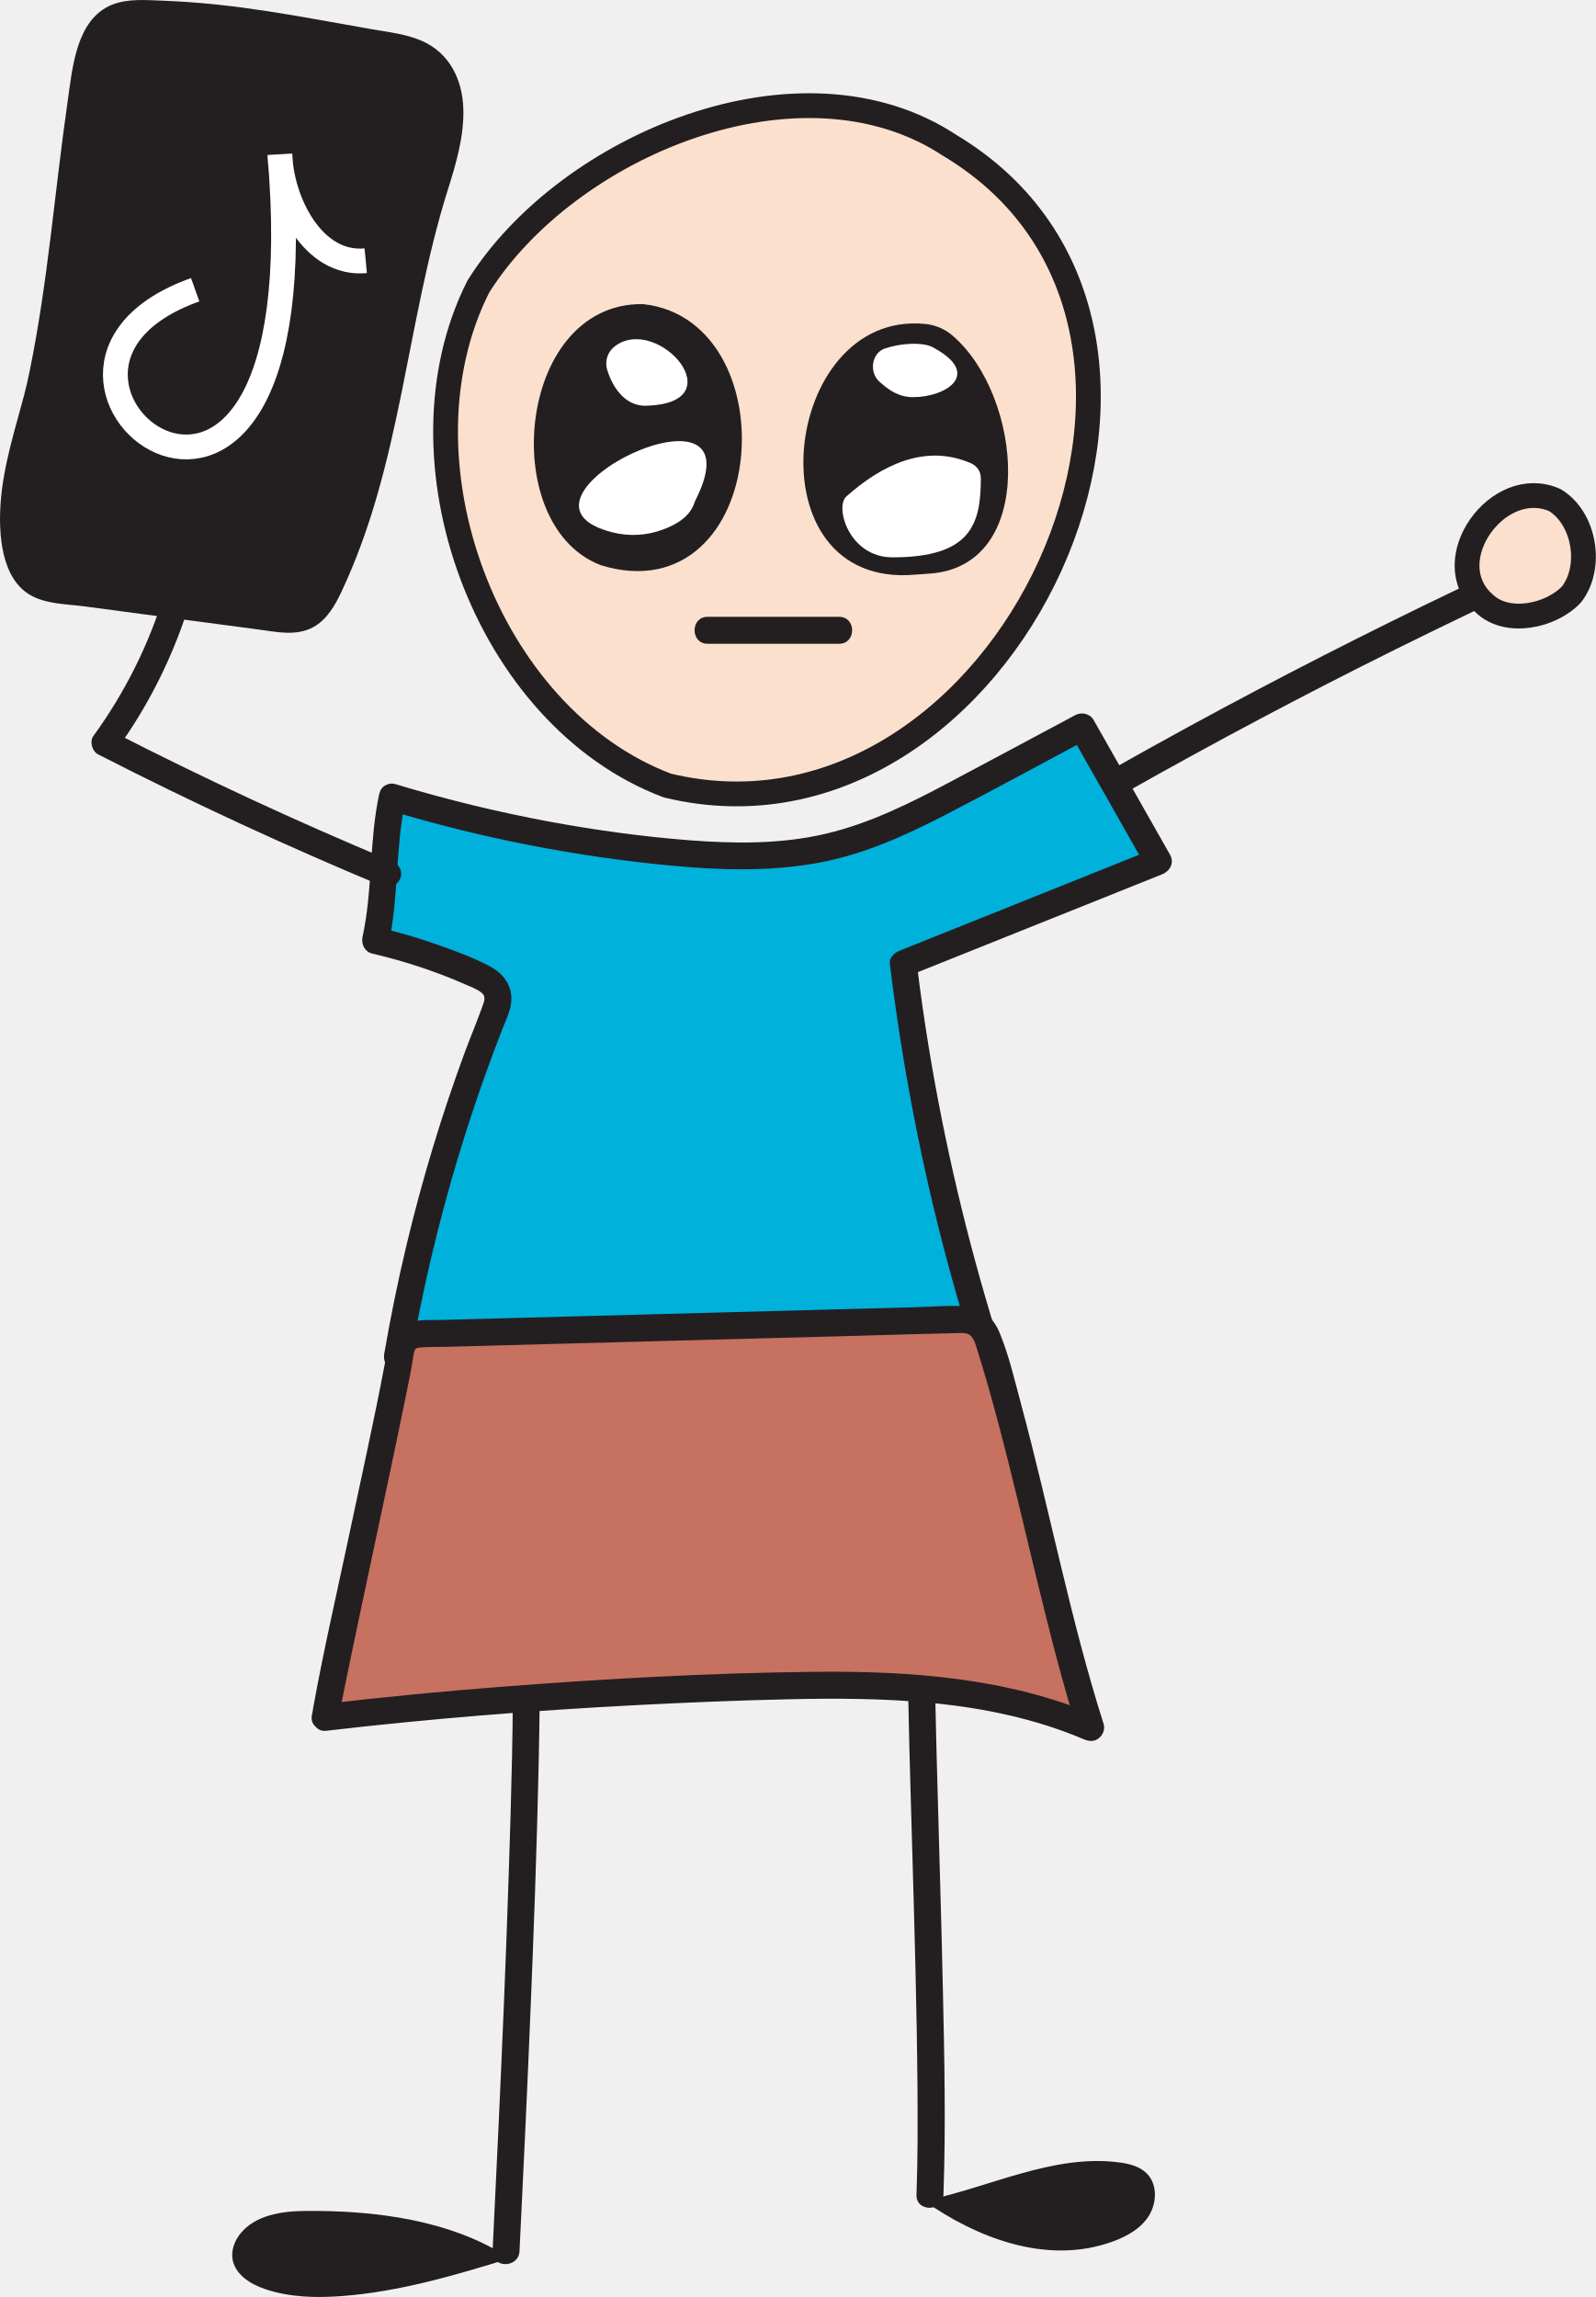
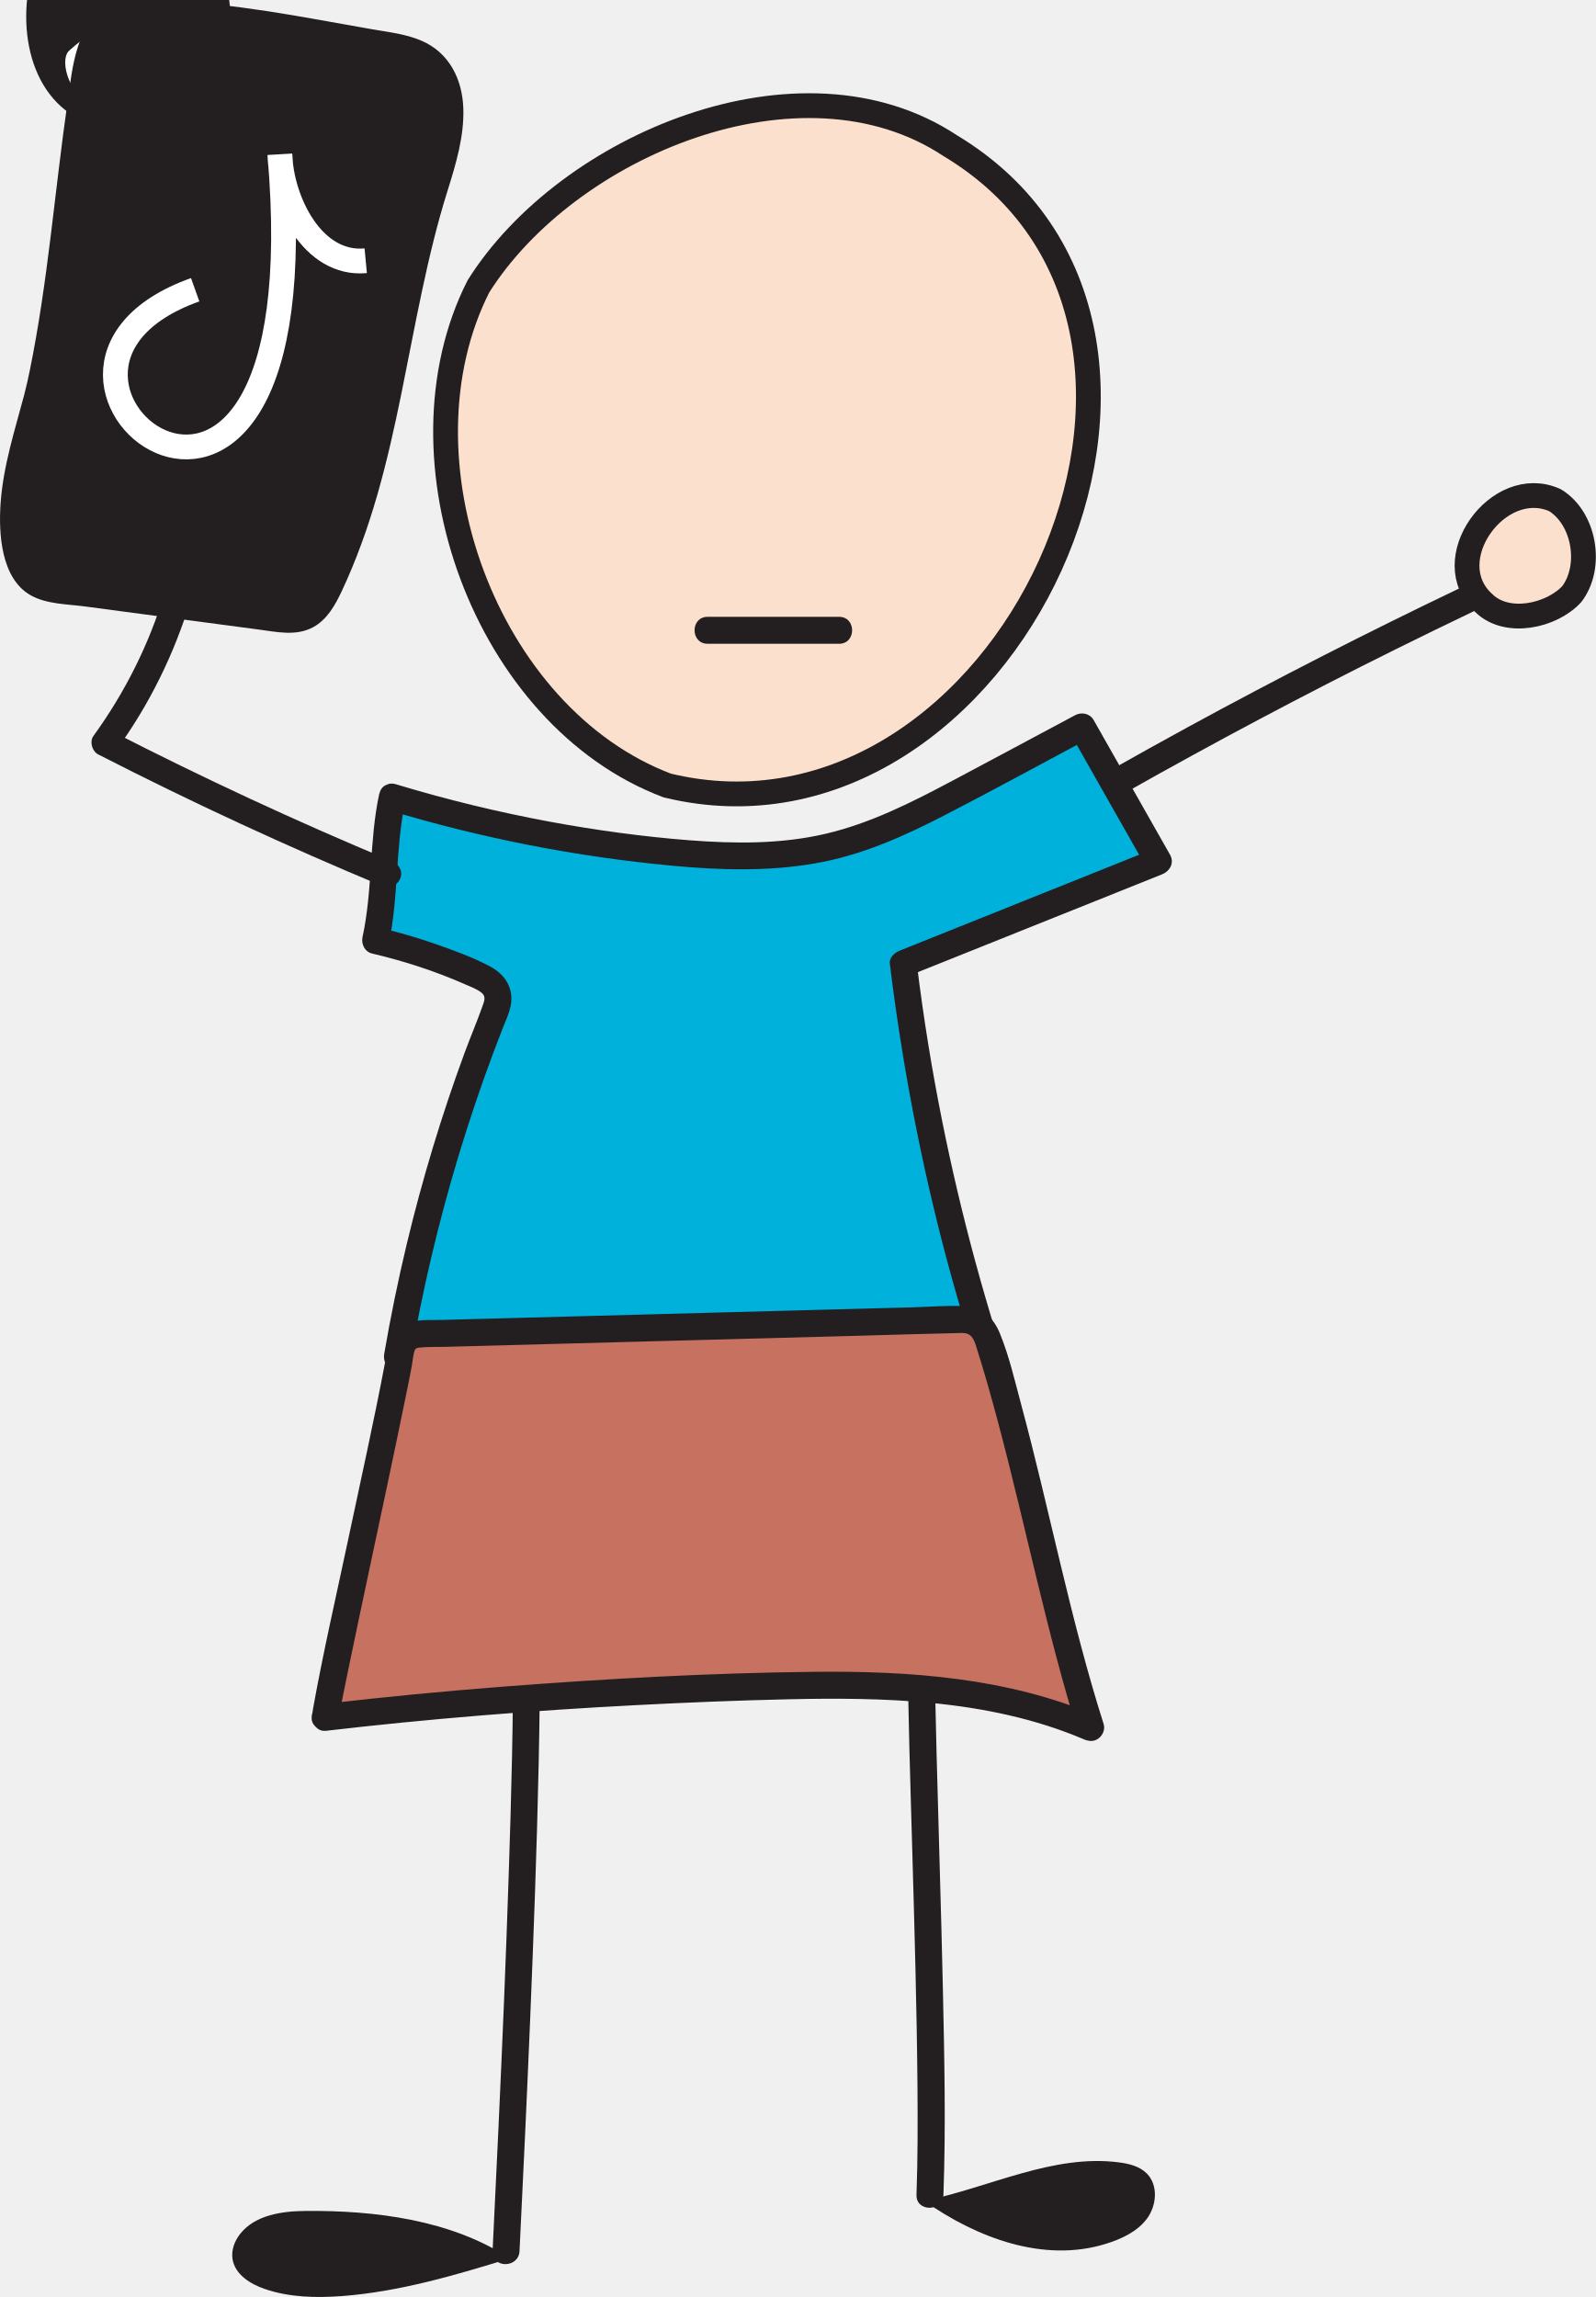
- <svg xmlns="http://www.w3.org/2000/svg" id="Layer_2" data-name="Layer 2" viewBox="0 0 296.16 426.28">
-   <defs>
-     <style>
-       .cls-1 {
-         fill: #fce0ce;
-       }
- 
-       .cls-1, .cls-2 {
-         stroke: #231f20;
-       }
- 
-       .cls-1, .cls-2, .cls-3 {
-         stroke-miterlimit: 10;
-         stroke-width: 4.6px;
-       }
- 
-       .cls-4 {
-         fill: #c77161;
-       }
- 
-       .cls-4, .cls-5, .cls-6, .cls-7 {
-         stroke-width: 0px;
-       }
- 
-       .cls-2, .cls-6 {
-         fill: #231f20;
-       }
- 
-       .cls-5 {
-         fill: #00b1dc;
-       }
- 
-       .cls-3 {
-         fill: none;
-         stroke: #fff;
-       }
- 
-       .cls-7 {
-         fill: #fff;
-       }
-     </style>
-   </defs>
-   <g id="Figures">
-     <g id="Kids">
-       <g id="Kid_2" data-name="Kid 2">
-         <g id="Legs">
+ <svg xmlns="http://www.w3.org/2000/svg" id="eO6v8jmD9X41" viewBox="0 0 296.16 426.28" shape-rendering="geometricPrecision" text-rendering="geometricPrecision">
+   <style>
+ #eO6v8jmD9X419_tr {animation: eO6v8jmD9X419_tr__tr 1500ms linear infinite normal forwards}@keyframes eO6v8jmD9X419_tr__tr { 0% {transform: translate(205.0197px,147.3343px) rotate(0deg)} 20% {transform: translate(205.0197px,147.3343px) rotate(18.17958deg)} 66.667% {transform: translate(205.0197px,147.3343px) rotate(-41.16025deg)} 100% {transform: translate(205.0197px,147.3343px) rotate(-0.749947deg)}} #eO6v8jmD9X427_to {animation: eO6v8jmD9X427_to__to 1500ms linear infinite normal forwards}@keyframes eO6v8jmD9X427_to__to { 0% {offset-distance: 0%} 20% {offset-distance: 26.517%} 46.667% {offset-distance: 50.526%} 73.333% {offset-distance: 74.156%} 100% {offset-distance: 100%}}
+ </style>
+   <g>
+     <g>
+       <g>
+         <g>
          <g>
-             <path class="cls-6" d="M95.18,304.47c.12,14.32-.29,28.65-.76,42.96-.52,15.92-1.19,31.83-1.93,47.74-.35,7.53-.71,15.07-1.08,22.6-.16,3.22,4.84,3.21,5,0,.7-14.31,1.38-28.62,1.97-42.93.66-15.91,1.25-31.83,1.59-47.75.16-7.54.26-15.08.2-22.62-.03-3.22-5.03-3.22-5,0h0Z" />
-             <path class="cls-6" d="M94.6,419.12c-10.81-7.14-25-8.94-37.96-8.81-4.38.04-9.25.77-12.01,4.18-1.09,1.34-1.76,3.1-1.47,4.81.48,2.79,3.26,4.56,5.94,5.48,4.6,1.58,9.59,1.69,14.44,1.32,10.6-.81,20.89-3.85,31.05-6.98Z" />
+             <path d="M95.18,304.47c.12,14.32-.29,28.65-.76,42.96-.52,15.92-1.19,31.83-1.93,47.74-.35,7.53-.71,15.07-1.08,22.6-.16,3.22,4.84,3.21,5,0c.7-14.31,1.38-28.62,1.97-42.93.66-15.91,1.25-31.83,1.59-47.75.16-7.54.26-15.08.2-22.62-.03-3.22-5.03-3.22-5,0v0h.01Z" fill="#231f20" stroke-width="0" />
+             <path d="M94.6,419.12c-10.81-7.14-25-8.94-37.96-8.81-4.38.04-9.25.77-12.01,4.18-1.09,1.34-1.76,3.1-1.47,4.81.48,2.79,3.26,4.56,5.94,5.48c4.6,1.58,9.59,1.69,14.44,1.32c10.6-.81,20.89-3.85,31.05-6.98h.01Z" fill="#231f20" stroke-width="0" />
          </g>
          <g>
-             <path class="cls-6" d="M168.43,305.06c.07,12.83.51,25.67.87,38.5.41,14.54.84,29.09.96,43.64.05,6.7.06,13.41-.18,20.11-.12,3.22,4.88,3.21,5,0,.46-12.82.17-25.67-.11-38.48-.32-14.55-.8-29.09-1.17-43.64-.17-6.7-.33-13.41-.36-20.12-.02-3.22-5.02-3.22-5,0h0Z" />
-             <path class="cls-6" d="M171.52,408.44c12.12-2.48,23.89-8.74,36.16-7.14,1.87.24,3.83.73,5.16,2.08,2.13,2.16,1.82,5.93,0,8.37-1.82,2.43-4.75,3.77-7.65,4.67-11.46,3.55-23.86-1.06-33.67-7.98Z" />
+             <path d="M168.43,305.06c.07,12.83.51,25.67.87,38.5.41,14.54.84,29.09.96,43.64.05,6.7.06,13.41-.18,20.11-.12,3.22,4.88,3.21,5,0c.46-12.82.17-25.67-.11-38.48-.32-14.55-.8-29.09-1.17-43.64-.17-6.7-.33-13.41-.36-20.12-.02-3.22-5.02-3.22-5,0v0l-.01-.01Z" fill="#231f20" stroke-width="0" />
+             <path d="M171.52,408.44c12.12-2.48,23.89-8.74,36.16-7.14c1.87.24,3.83.73,5.16,2.08c2.13,2.16,1.82,5.93,0,8.37-1.82,2.43-4.75,3.77-7.65,4.67-11.46,3.55-23.86-1.06-33.67-7.98Z" fill="#231f20" stroke-width="0" />
          </g>
        </g>
-         <g id="Clothes">
+         <g>
          <g>
-             <path class="cls-5" d="M72.8,147.93c-1.97,8.8-1.13,17.81-3.11,26.61,6.54,1.52,12.93,3.7,19.04,6.49,1.45.66,3.01,1.5,3.52,3.01.46,1.35-.09,2.82-.62,4.14-8.19,20.53-14.21,41.93-17.93,63.72,36.18-2.62,72.46-3.9,108.73-3.86-7-22.57-11.96-45.78-14.81-69.24,15.78-6.32,31.55-12.64,47.33-18.96-4.72-8.33-9.45-16.65-14.17-24.98-6.93,3.7-13.86,7.4-20.8,11.1-8.28,4.42-16.67,8.88-25.79,11.08-9.91,2.39-20.27,1.99-30.42,1-17.27-1.69-34.38-5.08-50.99-10.12Z" />
-             <path class="cls-6" d="M70.39,147.26c-1.91,8.77-1.2,17.85-3.11,26.61-.28,1.28.37,2.75,1.75,3.08,5.87,1.38,11.64,3.24,17.16,5.67,1.04.46,2.25.88,3.15,1.59s.54,1.54.2,2.51c-1.02,2.87-2.22,5.69-3.28,8.55-4.29,11.63-7.88,23.51-10.77,35.57-1.62,6.76-3.01,13.57-4.19,20.41-.25,1.47.65,3.29,2.41,3.16,28.25-2.04,56.56-3.28,84.88-3.69,7.95-.12,15.9-.17,23.85-.16,1.58,0,2.89-1.6,2.41-3.16-5.39-17.44-9.59-35.23-12.53-53.25-.83-5.1-1.56-10.21-2.18-15.33l-1.84,2.41c15.78-6.32,31.55-12.64,47.33-18.96,1.49-.6,2.36-2.14,1.49-3.67-4.72-8.33-9.45-16.65-14.17-24.98-.68-1.21-2.24-1.53-3.42-.9-7.75,4.14-15.48,8.29-23.24,12.41-7.34,3.9-14.84,7.66-22.98,9.58-8.33,1.97-16.99,1.88-25.47,1.22s-17.28-1.86-25.82-3.44c-9.64-1.79-19.18-4.11-28.56-6.95-3.09-.93-4.41,3.89-1.33,4.82,17.14,5.18,34.78,8.63,52.61,10.3,8.79.82,17.66,1.09,26.4-.41s16.53-5.02,24.19-8.97c8.97-4.62,17.83-9.48,26.73-14.23l-3.42-.9c4.72,8.33,9.45,16.65,14.17,24.98l1.49-3.67c-15.78,6.32-31.55,12.64-47.33,18.96-.93.37-1.98,1.26-1.84,2.41,2.25,18.42,5.72,36.68,10.49,54.61,1.37,5.13,2.84,10.23,4.41,15.29l2.41-3.16c-28.32-.03-56.65.74-84.93,2.33-7.94.45-15.87.96-23.8,1.53l2.41,3.16c2.22-12.92,5.22-25.69,9.02-38.24,1.92-6.35,4.04-12.63,6.36-18.85.55-1.48,1.11-2.95,1.69-4.43.54-1.39,1.23-2.8,1.55-4.26.7-3.29-.93-5.93-3.8-7.46-3.09-1.65-6.49-2.88-9.78-4.04-3.54-1.25-7.14-2.3-10.79-3.16l1.75,3.08c1.91-8.77,1.2-17.85,3.11-26.61.68-3.14-4.13-4.48-4.82-1.33Z" />
+             <path d="M72.8,147.93c-1.97,8.8-1.13,17.81-3.11,26.61c6.54,1.52,12.93,3.7,19.04,6.49c1.45.66,3.01,1.5,3.52,3.01.46,1.35-.09,2.82-.62,4.14-8.19,20.53-14.21,41.93-17.93,63.72c36.18-2.62,72.46-3.9,108.73-3.86-7-22.57-11.96-45.78-14.81-69.24c15.78-6.32,31.55-12.64,47.33-18.96-4.72-8.33-9.45-16.65-14.17-24.98-6.93,3.7-13.86,7.4-20.8,11.1-8.28,4.42-16.67,8.88-25.79,11.08-9.91,2.39-20.27,1.99-30.42,1-17.27-1.69-34.38-5.08-50.99-10.12l.02.01Z" fill="#00b1dc" stroke-width="0" />
+             <path d="M70.39,147.26c-1.91,8.77-1.2,17.85-3.11,26.61-.28,1.28.37,2.75,1.75,3.08c5.87,1.38,11.64,3.24,17.16,5.67c1.04.46,2.25.88,3.15,1.59s.54,1.54.2,2.51c-1.02,2.87-2.22,5.69-3.28,8.55-4.29,11.63-7.88,23.51-10.77,35.57-1.62,6.76-3.01,13.57-4.19,20.41-.25,1.47.65,3.29,2.41,3.16c28.25-2.04,56.56-3.28,84.88-3.69c7.95-.12,15.9-.17,23.85-.16c1.58,0,2.89-1.6,2.41-3.16-5.39-17.44-9.59-35.23-12.53-53.25-.83-5.1-1.56-10.21-2.18-15.33l-1.84,2.41c15.78-6.32,31.55-12.64,47.33-18.96c1.49-.6,2.36-2.14,1.49-3.67-4.72-8.33-9.45-16.65-14.17-24.98-.68-1.21-2.24-1.53-3.42-.9-7.75,4.14-15.48,8.29-23.24,12.41-7.34,3.9-14.84,7.66-22.98,9.58-8.33,1.97-16.99,1.88-25.47,1.22s-17.28-1.86-25.82-3.44c-9.64-1.79-19.18-4.11-28.56-6.95-3.09-.93-4.41,3.89-1.33,4.82c17.14,5.18,34.78,8.63,52.61,10.3c8.79.82,17.66,1.09,26.4-.41s16.53-5.02,24.19-8.97c8.97-4.62,17.83-9.48,26.73-14.23l-3.42-.9c4.72,8.33,9.45,16.65,14.17,24.98l1.49-3.67c-15.78,6.32-31.55,12.64-47.33,18.96-.93.37-1.98,1.26-1.84,2.41c2.25,18.42,5.72,36.68,10.49,54.61c1.37,5.13,2.84,10.23,4.41,15.29l2.41-3.16c-28.32-.03-56.65.74-84.93,2.33-7.94.45-15.87.96-23.8,1.53l2.41,3.16c2.22-12.92,5.22-25.69,9.02-38.24c1.92-6.35,4.04-12.63,6.36-18.85.55-1.48,1.11-2.95,1.69-4.43.54-1.39,1.23-2.8,1.55-4.26.7-3.29-.93-5.93-3.8-7.46-3.09-1.65-6.49-2.88-9.78-4.04-3.54-1.25-7.14-2.3-10.79-3.16l1.75,3.08c1.91-8.77,1.2-17.85,3.11-26.61.68-3.14-4.13-4.48-4.82-1.33l-.02-.03Z" fill="#231f20" stroke-width="0" />
          </g>
          <g>
-             <path class="cls-4" d="M60.35,318.72c26.71-3.13,53.57-4.88,80.46-5.71,20.85-.65,42.43-.62,61.59,7.62-6.34-19.87-12.31-50.93-18.65-70.8-.55-1.72-1.23-3.61-2.84-4.43-1.03-.53-2.24-.51-3.39-.48-32.99.88-65.99,1.77-98.98,2.65-.98.03-2.03.07-2.83.64-1.12.8-1.38,2.32-1.56,3.68-.54,4.25-13.26,62.57-13.8,66.83Z" />
-             <path class="cls-6" d="M60.35,321.22c19.17-2.24,38.43-3.78,57.7-4.78,9.46-.49,18.92-.88,28.39-1.09,8.82-.2,17.67-.16,26.46.69,9.63.93,19.3,2.93,28.23,6.74.95.4,1.91.49,2.78-.2.76-.6,1.2-1.66.9-2.63-6.18-19.44-9.99-39.56-15.29-59.25-1.19-4.41-2.24-9.04-3.98-13.28-1.23-3.01-3.38-4.83-6.71-5.02-3.06-.17-6.21.13-9.27.21-13.1.35-26.2.7-39.29,1.05s-25.86.69-38.8,1.04c-3.23.09-6.47.17-9.7.26-2.77.07-6.26-.34-8.33,1.92-.87.95-1.35,2.21-1.58,3.47-.07.39-.12.79-.17,1.19-.12.91-.01-.16.03-.25-.04.06-.03.21-.04.29-.09.49-.17.98-.26,1.47-2.08,10.96-4.52,21.85-6.83,32.76-2.2,10.38-4.6,20.75-6.48,31.2-.1.57-.19,1.13-.26,1.7-.17,1.34,1.27,2.5,2.5,2.5,1.5,0,2.32-1.15,2.5-2.5-.17,1.31.05-.18.11-.53.12-.66.25-1.31.38-1.97.4-2.02.81-4.04,1.23-6.06,1.21-5.86,2.45-11.71,3.69-17.56,2.47-11.65,4.99-23.3,7.35-34.97.29-1.42.58-2.84.83-4.26.13-.73.19-1.47.36-2.19.18-.76.24-.99,1-1.08,1.55-.17,3.16-.1,4.72-.14,12.68-.34,25.37-.68,38.05-1.02,12.68-.34,25.37-.68,38.05-1.02,6.3-.17,12.6-.38,18.9-.51.96-.02,2.03-.18,2.73.61.65.74.9,1.87,1.19,2.78.66,2.08,1.28,4.17,1.88,6.27,5.48,19.18,9.29,38.8,14.79,57.97.6,2.09,1.22,4.17,1.88,6.24l3.67-2.82c-16.64-7.1-34.8-8.39-52.69-8.19-19.22.21-38.46,1.27-57.62,2.75-11.02.85-22.03,1.91-33.01,3.19-1.34.16-2.5,1.04-2.5,2.5,0,1.23,1.15,2.66,2.5,2.5Z" />
+             <path d="M60.35,318.72c26.71-3.13,53.57-4.88,80.46-5.71c20.85-.65,42.43-.62,61.59,7.62-6.34-19.87-12.31-50.93-18.65-70.8-.55-1.72-1.23-3.61-2.84-4.43-1.03-.53-2.24-.51-3.39-.48-32.99.88-65.99,1.77-98.98,2.65-.98.03-2.03.07-2.83.64-1.12.8-1.38,2.32-1.56,3.68-.54,4.25-13.26,62.57-13.8,66.83Z" fill="#c77161" stroke-width="0" />
+             <path d="M60.35,321.22c19.17-2.24,38.43-3.78,57.7-4.78c9.46-.49,18.92-.88,28.39-1.09c8.82-.2,17.67-.16,26.46.69c9.63.93,19.3,2.93,28.23,6.74.95.4,1.91.49,2.78-.2.76-.6,1.2-1.66.9-2.63-6.18-19.44-9.99-39.56-15.29-59.25-1.19-4.41-2.24-9.04-3.98-13.28-1.23-3.01-3.38-4.83-6.71-5.02-3.06-.17-6.21.13-9.27.21-13.1.35-26.2.7-39.29,1.05s-25.86.69-38.8,1.04c-3.23.09-6.47.17-9.7.26-2.77.07-6.26-.34-8.33,1.92-.87.95-1.35,2.21-1.58,3.47-.07.39-.12.79-.17,1.19-.12.91-.01-.16.03-.25-.04.06-.03.21-.04.29-.09.49-.17.98-.26,1.47-2.08,10.96-4.52,21.85-6.83,32.76-2.2,10.38-4.6,20.75-6.48,31.2-.1.57-.19,1.13-.26,1.7-.17,1.34,1.27,2.5,2.5,2.5c1.5,0,2.32-1.15,2.5-2.5-.17,1.31.05-.18.11-.53.12-.66.25-1.31.38-1.97.4-2.02.81-4.04,1.23-6.06c1.21-5.86,2.45-11.71,3.69-17.56c2.47-11.65,4.99-23.3,7.35-34.97.29-1.42.58-2.84.83-4.26.13-.73.19-1.47.36-2.19.18-.76.24-.99,1-1.08c1.55-.17,3.16-.1,4.72-.14c12.68-.34,25.37-.68,38.05-1.02s25.37-.68,38.05-1.02c6.3-.17,12.6-.38,18.9-.51.96-.02,2.03-.18,2.73.61.65.74.9,1.87,1.19,2.78.66,2.08,1.28,4.17,1.88,6.27c5.48,19.18,9.29,38.8,14.79,57.97.6,2.09,1.22,4.17,1.88,6.24l3.67-2.82c-16.64-7.1-34.8-8.39-52.69-8.19-19.22.21-38.46,1.27-57.62,2.75-11.02.85-22.03,1.91-33.01,3.19-1.34.16-2.5,1.04-2.5,2.5c0,1.23,1.15,2.66,2.5,2.5l.01.02Z" fill="#231f20" stroke-width="0" />
          </g>
        </g>
-         <g id="Off-arm">
-           <path id="Off-hand" class="cls-1" d="M275.42,111.98c-8.88-7.89,2.62-23.89,13.14-19.16,5.51,3.35,7.01,12.36,3.11,17.45-3.76,4.06-11.99,5.84-16.25,1.71Z" />
-           <g id="Off-arm-2" data-name="Off-arm">
-             <path class="cls-6" d="M208.76,147.15c16.49-9.32,33.22-18.21,50.19-26.63,4.84-2.4,9.69-4.76,14.56-7.09,1.22-.58,1.54-2.32.9-3.42-.73-1.25-2.2-1.48-3.42-.9-17.09,8.17-33.96,16.78-50.59,25.85-4.74,2.59-9.46,5.21-14.16,7.87-2.8,1.58-.28,5.9,2.52,4.32h0Z" />
-           </g>
-         </g>
-         <g id="Face">
-           <path id="head" class="cls-1" d="M176.3,27.01c56.89,34.17,10.24,133.94-52.46,118.77-33.72-12.73-51.24-60.67-35.06-92.63,16.48-26.19,59.82-44.44,87.52-26.14Z" />
-           <g id="Mouth">
-             <path class="cls-6" d="M131.31,119.47c8.14,0,16.27,0,24.41,0,3.22,0,3.22-5,0-5-8.14,0-16.27,0-24.41,0-3.22,0-3.22,5,0,5h0Z" />
-           </g>
-           <g id="Eyes">
-             <g id="Left-eye">
-               <path class="cls-2" d="M119.23,58.74c-20.64-.32-23.94,37.36-7.02,43.96,27.81,8.55,31.11-41.22,7.02-43.96Z" />
-               <path class="cls-7" d="M113.76,98.82c3.05.75,6.23.57,9.17-.51,2.69-.98,5.22-2.5,6.01-5.23,13.19-25.61-39.02-.16-15.18,5.74Z" />
-               <path class="cls-7" d="M119.53,75.3c17.29-.2,2.57-17.1-5.43-11.04-1.35,1.02-1.92,2.79-1.41,4.41,1.03,3.27,3.21,6.48,6.84,6.63Z" />
-             </g>
-             <g id="Right-eye">
-               <path class="cls-6" d="M171.66,60.12c-26.78-2.65-32.57,49.29-1.78,46.52.88-.08,1.76-.13,2.64-.19,20.2-1.39,17.22-33.19,4.18-44.23-1.42-1.2-3.19-1.93-5.04-2.11Z" />
-               <path class="cls-7" d="M165.63,103.43c-8.1,0-10.77-9.41-8.55-11.31,6.48-5.76,14.59-9.84,23.05-6.17,0,0,1.89.65,1.89,2.86,0,8.56-1.92,14.62-16.39,14.62Z" />
-               <path class="cls-7" d="M172.75,64.27c9.78,4.99,2.95,9.44-3.31,9.43-2.67,0-4.47-1.28-6.25-2.88-1.97-1.77-1.41-5.32,1.01-6.14,2.88-.98,6.62-1.19,8.55-.4Z" />
+         <g id="eO6v8jmD9X419_tr" transform="translate(205.0197,147.3343) rotate(0)">
+           <g transform="translate(-205.0197,-147.3343)">
+             <path d="M275.42,111.98c-8.88-7.89,2.62-23.89,13.14-19.16c5.51,3.35,7.01,12.36,3.11,17.45-3.76,4.06-11.99,5.84-16.25,1.71Z" fill="#fce0ce" stroke="#231f20" stroke-width="4.6" stroke-miterlimit="10" />
+             <g>
+               <path d="M208.76,147.15c16.49-9.32,33.22-18.21,50.19-26.63c4.84-2.4,9.69-4.76,14.56-7.09c1.22-.58,1.54-2.32.9-3.42-.73-1.25-2.2-1.48-3.42-.9-17.09,8.17-33.96,16.78-50.59,25.85-4.74,2.59-9.46,5.21-14.16,7.87-2.8,1.58-.28,5.9,2.52,4.32v0Z" fill="#231f20" stroke-width="0" />
            </g>
          </g>
        </g>
-         <g id="Phone-arm">
-           <g id="Arm">
-             <path class="cls-6" d="M72.58,159.76c-17.59-7.33-34.88-15.37-51.84-24.06l.9,3.42c6.1-8.4,10.72-17.81,13.73-27.75.93-3.09-3.89-4.41-4.82-1.33-2.89,9.54-7.37,18.49-13.22,26.55-.76,1.05-.22,2.85.9,3.42,17.35,8.89,35.04,17.07,53.04,24.56,1.25.52,2.75-.56,3.08-1.75.4-1.44-.49-2.55-1.75-3.08h0Z" />
+         <g>
+           <path d="M176.3,27.01c56.89,34.17,10.24,133.94-52.46,118.77C90.12,133.05,72.6,85.11,88.78,53.15C105.26,26.96,148.6,8.71,176.3,27.01Z" fill="#fce0ce" stroke="#231f20" stroke-width="4.6" stroke-miterlimit="10" />
+           <g>
+             <path d="M131.31,119.47c8.14,0,16.27,0,24.41,0c3.22,0,3.22-5,0-5-8.14,0-16.27,0-24.41,0-3.22,0-3.22,5,0,5v0Z" fill="#231f20" stroke-width="0" />
          </g>
-           <g id="Phone">
+           <g id="eO6v8jmD9X427_to" style="offset-path:path('M120.512,79.631C120.512,72.181,120.945,67.721,141.159,67.721C161.373,67.721,158.135,71.563,158.135,79.013C158.135,86.463,161.373,89.674,141.159,89.674C120.945,89.674,120.512,86.463,120.512,79.013');offset-rotate:0deg">
+             <g transform="translate(-144.2246,-82.7425)">
+               <g>
+                 <path d="M119.23,58.74c-20.64-.32-23.94,37.36-7.02,43.96c27.81,8.55,31.11-41.22,7.02-43.96Z" fill="#231f20" stroke="#231f20" stroke-width="4.6" stroke-miterlimit="10" />
+                 <path d="M113.76,98.82c3.05.75,6.23.57,9.17-.51c2.69-.98,5.22-2.5,6.01-5.23c13.19-25.61-39.02-.16-15.18,5.74Z" fill="#fff" stroke-width="0" />
+                 <path d="M119.53,75.3c17.29-.2,2.57-17.1-5.43-11.04-1.35,1.02-1.92,2.79-1.41,4.41c1.03,3.27,3.21,6.48,6.84,6.63Z" fill="#fff" stroke-width="0" />
+               </g>
+               <g>
+                 <path d="M171.66,60.12c-26.78-2.65-32.57,49.29-1.78,46.52.88-.08,1.76-.13,2.64-.19c20.2-1.39,17.22-33.19,4.18-44.23-1.42-1.2-3.19-1.93-5.04-2.11v.01Z" fill="#231f20" stroke-width="0" />
+                 <path d="M165.63,103.43c-8.1,0-10.77-9.41-8.55-11.31c6.48-5.76,14.59-9.84,23.05-6.17c0,0,1.89.65,1.89,2.86c0,8.56-1.92,14.62-16.39,14.62Z" fill="#fff" stroke-width="0" />
+                 <path d="M172.75,64.27c9.78,4.99,2.95,9.44-3.31,9.43-2.67,0-4.47-1.28-6.25-2.88-1.97-1.77-1.41-5.32,1.01-6.14c2.88-.98,6.62-1.19,8.55-.4v-.01Z" fill="#fff" stroke-width="0" />
+               </g>
+             </g>
+           </g>
+         </g>
+         <g>
+           <g>
+             <path d="M72.58,159.76c-17.59-7.33-34.88-15.37-51.84-24.06l.9,3.42c6.1-8.4,10.72-17.81,13.73-27.75.93-3.09-3.89-4.41-4.82-1.33-2.89,9.54-7.37,18.49-13.22,26.55-.76,1.05-.22,2.85.9,3.42c17.35,8.89,35.04,17.07,53.04,24.56c1.25.52,2.75-.56,3.08-1.75.4-1.44-.49-2.55-1.75-3.08v0l-.02.02Z" fill="#231f20" stroke-width="0" />
+           </g>
+           <g>
            <g>
-               <path class="cls-6" d="M6.96,73.74c-2.5,9.46-6.01,19.28-3.67,28.79.53,2.14,1.45,4.34,3.29,5.56,1.37.9,3.05,1.14,4.68,1.36,13.21,1.76,26.43,3.51,39.64,5.27,1.79.24,3.67.47,5.35-.2,2.34-.93,3.7-3.33,4.78-5.61,11.09-23.37,11.96-50.23,19.83-74.87,2.54-7.95,5.06-18.41-1.78-23.2-2.17-1.52-4.87-2.02-7.48-2.46-16.04-2.68-28.42-5.63-44.67-5.83-2.12-.03-4.36,0-6.16,1.11-1.99,1.23-3.02,3.53-3.85,5.72-2.42,6.38-5.88,48.99-9.95,64.35Z" />
-               <path class="cls-6" d="M4.55,73.07c-1.78,6.7-3.95,13.37-4.44,20.33-.39,5.55.06,13.93,5.56,17.06,2.93,1.67,6.79,1.65,10.05,2.08,3.63.48,7.27.97,10.9,1.45,7.1.94,14.21,1.89,21.31,2.83,3.4.45,7.05,1.3,10.23-.45,2.54-1.4,4.04-4.07,5.23-6.6,2.72-5.79,4.88-11.83,6.64-17.97,3.56-12.39,5.59-25.15,8.27-37.74,1.34-6.3,2.84-12.57,4.77-18.72,1.54-4.91,3.09-10.05,2.91-15.25-.18-5.38-2.62-10.32-7.75-12.53-2.94-1.27-6.16-1.6-9.29-2.15-3.3-.57-6.6-1.17-9.9-1.76-6.23-1.11-12.48-2.14-18.78-2.8-3.32-.35-6.65-.59-9.99-.72-3.11-.11-6.54-.44-9.49.75-6.66,2.7-7.34,11.75-8.22,17.89-2.41,16.73-3.66,33.49-7.04,50.02-.29,1.43-.61,2.86-.98,4.28-.82,3.11,4,4.44,4.82,1.33,1.81-6.9,2.74-14.06,3.71-21.12,1.18-8.57,2.21-17.16,3.31-25.75.12-.92.24-1.85.36-2.77.14-1.04.17-1.26.3-2.22.22-1.64.46-3.28.71-4.91.34-2.23.67-4.5,1.27-6.68.39-1.41.98-2.91,1.87-4.08,1.55-2.04,4.19-1.86,6.5-1.83,6.11.1,12.22.6,18.27,1.45,6.04.85,12.03,1.96,18.03,3.03,3.09.55,6.22.99,9.29,1.63,2.32.48,4.69,1.25,6.19,3.14,2.52,3.19,1.99,8.09,1.19,11.97-1.09,5.29-3.02,10.39-4.37,15.62-3.05,11.78-4.97,23.81-7.58,35.69-1.3,5.9-2.77,11.77-4.63,17.52-.95,2.93-2,5.84-3.19,8.69-.97,2.33-1.93,5.03-3.53,7.02-1.83,2.28-4.59,1.61-7.16,1.27-3.3-.44-6.61-.88-9.91-1.32-6.86-.91-13.71-1.82-20.57-2.73-3.16-.42-6.43-.65-9.55-1.33-2.6-.57-3.58-2.39-4.19-4.84-1.51-6.07-.31-12.42,1.2-18.36.78-3.05,1.66-6.06,2.47-9.1s-3.99-4.44-4.82-1.33Z" />
+               <path d="M6.96,73.74c-2.5,9.46-6.01,19.28-3.67,28.79.53,2.14,1.45,4.34,3.29,5.56c1.37.9,3.05,1.14,4.68,1.36c13.21,1.76,26.43,3.51,39.64,5.27c1.79.24,3.67.47,5.35-.2c2.34-.93,3.7-3.33,4.78-5.61C72.12,85.54,72.99,58.68,80.86,34.04c2.54-7.95,5.06-18.41-1.78-23.2-2.17-1.52-4.87-2.02-7.48-2.46C55.56,5.7,43.18,2.75,26.93,2.55c-2.12-.03-4.36,0-6.16,1.11-1.99,1.23-3.02,3.53-3.85,5.72-2.42,6.38-5.88,48.99-9.95,64.35l-.01.01Z" fill="#231f20" stroke-width="0" />
+               <path d="M4.55,73.07C2.77,79.77,0.6,86.44,0.11,93.4c-.39,5.55.06,13.93,5.56,17.06c2.93,1.67,6.79,1.65,10.05,2.08c3.63.48,7.27.97,10.9,1.45c7.1.94,14.21,1.89,21.31,2.83c3.4.45,7.05,1.3,10.23-.45c2.54-1.4,4.04-4.07,5.23-6.6c2.72-5.79,4.88-11.83,6.64-17.97c3.56-12.39,5.59-25.15,8.27-37.74c1.34-6.3,2.84-12.57,4.77-18.72c1.54-4.91,3.09-10.05,2.91-15.25-.18-5.38-2.62-10.32-7.75-12.53-2.94-1.27-6.16-1.6-9.29-2.15-3.3-.57-6.6-1.17-9.9-1.76-6.23-1.11-12.48-2.14-18.78-2.8-3.32-.35-6.65-.59-9.99-.72-3.11-.11-6.54-.44-9.49.75-6.66,2.7-7.34,11.75-8.22,17.89C10.15,35.5,8.9,52.26,5.52,68.79c-.29,1.43-.61,2.86-.98,4.28-.82,3.11,4,4.44,4.82,1.33c1.81-6.9,2.74-14.06,3.71-21.12c1.18-8.57,2.21-17.16,3.31-25.75.12-.92.24-1.85.36-2.77.14-1.04.17-1.26.3-2.22.22-1.64.46-3.28.71-4.91.34-2.23.67-4.5,1.27-6.68.39-1.41.98-2.91,1.87-4.08c1.55-2.04,4.19-1.86,6.5-1.83c6.11.1,12.22.6,18.27,1.45c6.04.85,12.03,1.96,18.03,3.03c3.09.55,6.22.99,9.29,1.63c2.32.48,4.69,1.25,6.19,3.14c2.52,3.19,1.99,8.09,1.19,11.97-1.09,5.29-3.02,10.39-4.37,15.62-3.05,11.78-4.97,23.81-7.58,35.69-1.3,5.9-2.77,11.77-4.63,17.52-.95,2.93-2,5.84-3.19,8.69-.97,2.33-1.93,5.03-3.53,7.02-1.83,2.28-4.59,1.61-7.16,1.27-3.3-.44-6.61-.88-9.91-1.32-6.86-.91-13.71-1.82-20.57-2.73-3.16-.42-6.43-.65-9.55-1.33-2.6-.57-3.58-2.39-4.19-4.84-1.51-6.07-.31-12.42,1.2-18.36.78-3.05,1.66-6.06,2.47-9.1s-3.99-4.44-4.82-1.33l.02.01Z" fill="#231f20" stroke-width="0" />
            </g>
-             <path class="cls-3" d="M67.87,48.39c-9.86.93-15.66-11.08-15.93-19.7,8.09,93.97-59.35,40.66-15.72,25.08" />
+             <path d="M67.87,48.39c-9.86.93-15.66-11.08-15.93-19.7c8.09,93.97-59.35,40.66-15.72,25.08" fill="none" stroke="#fff" stroke-width="4.6" stroke-miterlimit="10" />
          </g>
        </g>
      </g>
    </g>
  </g>
</svg>
